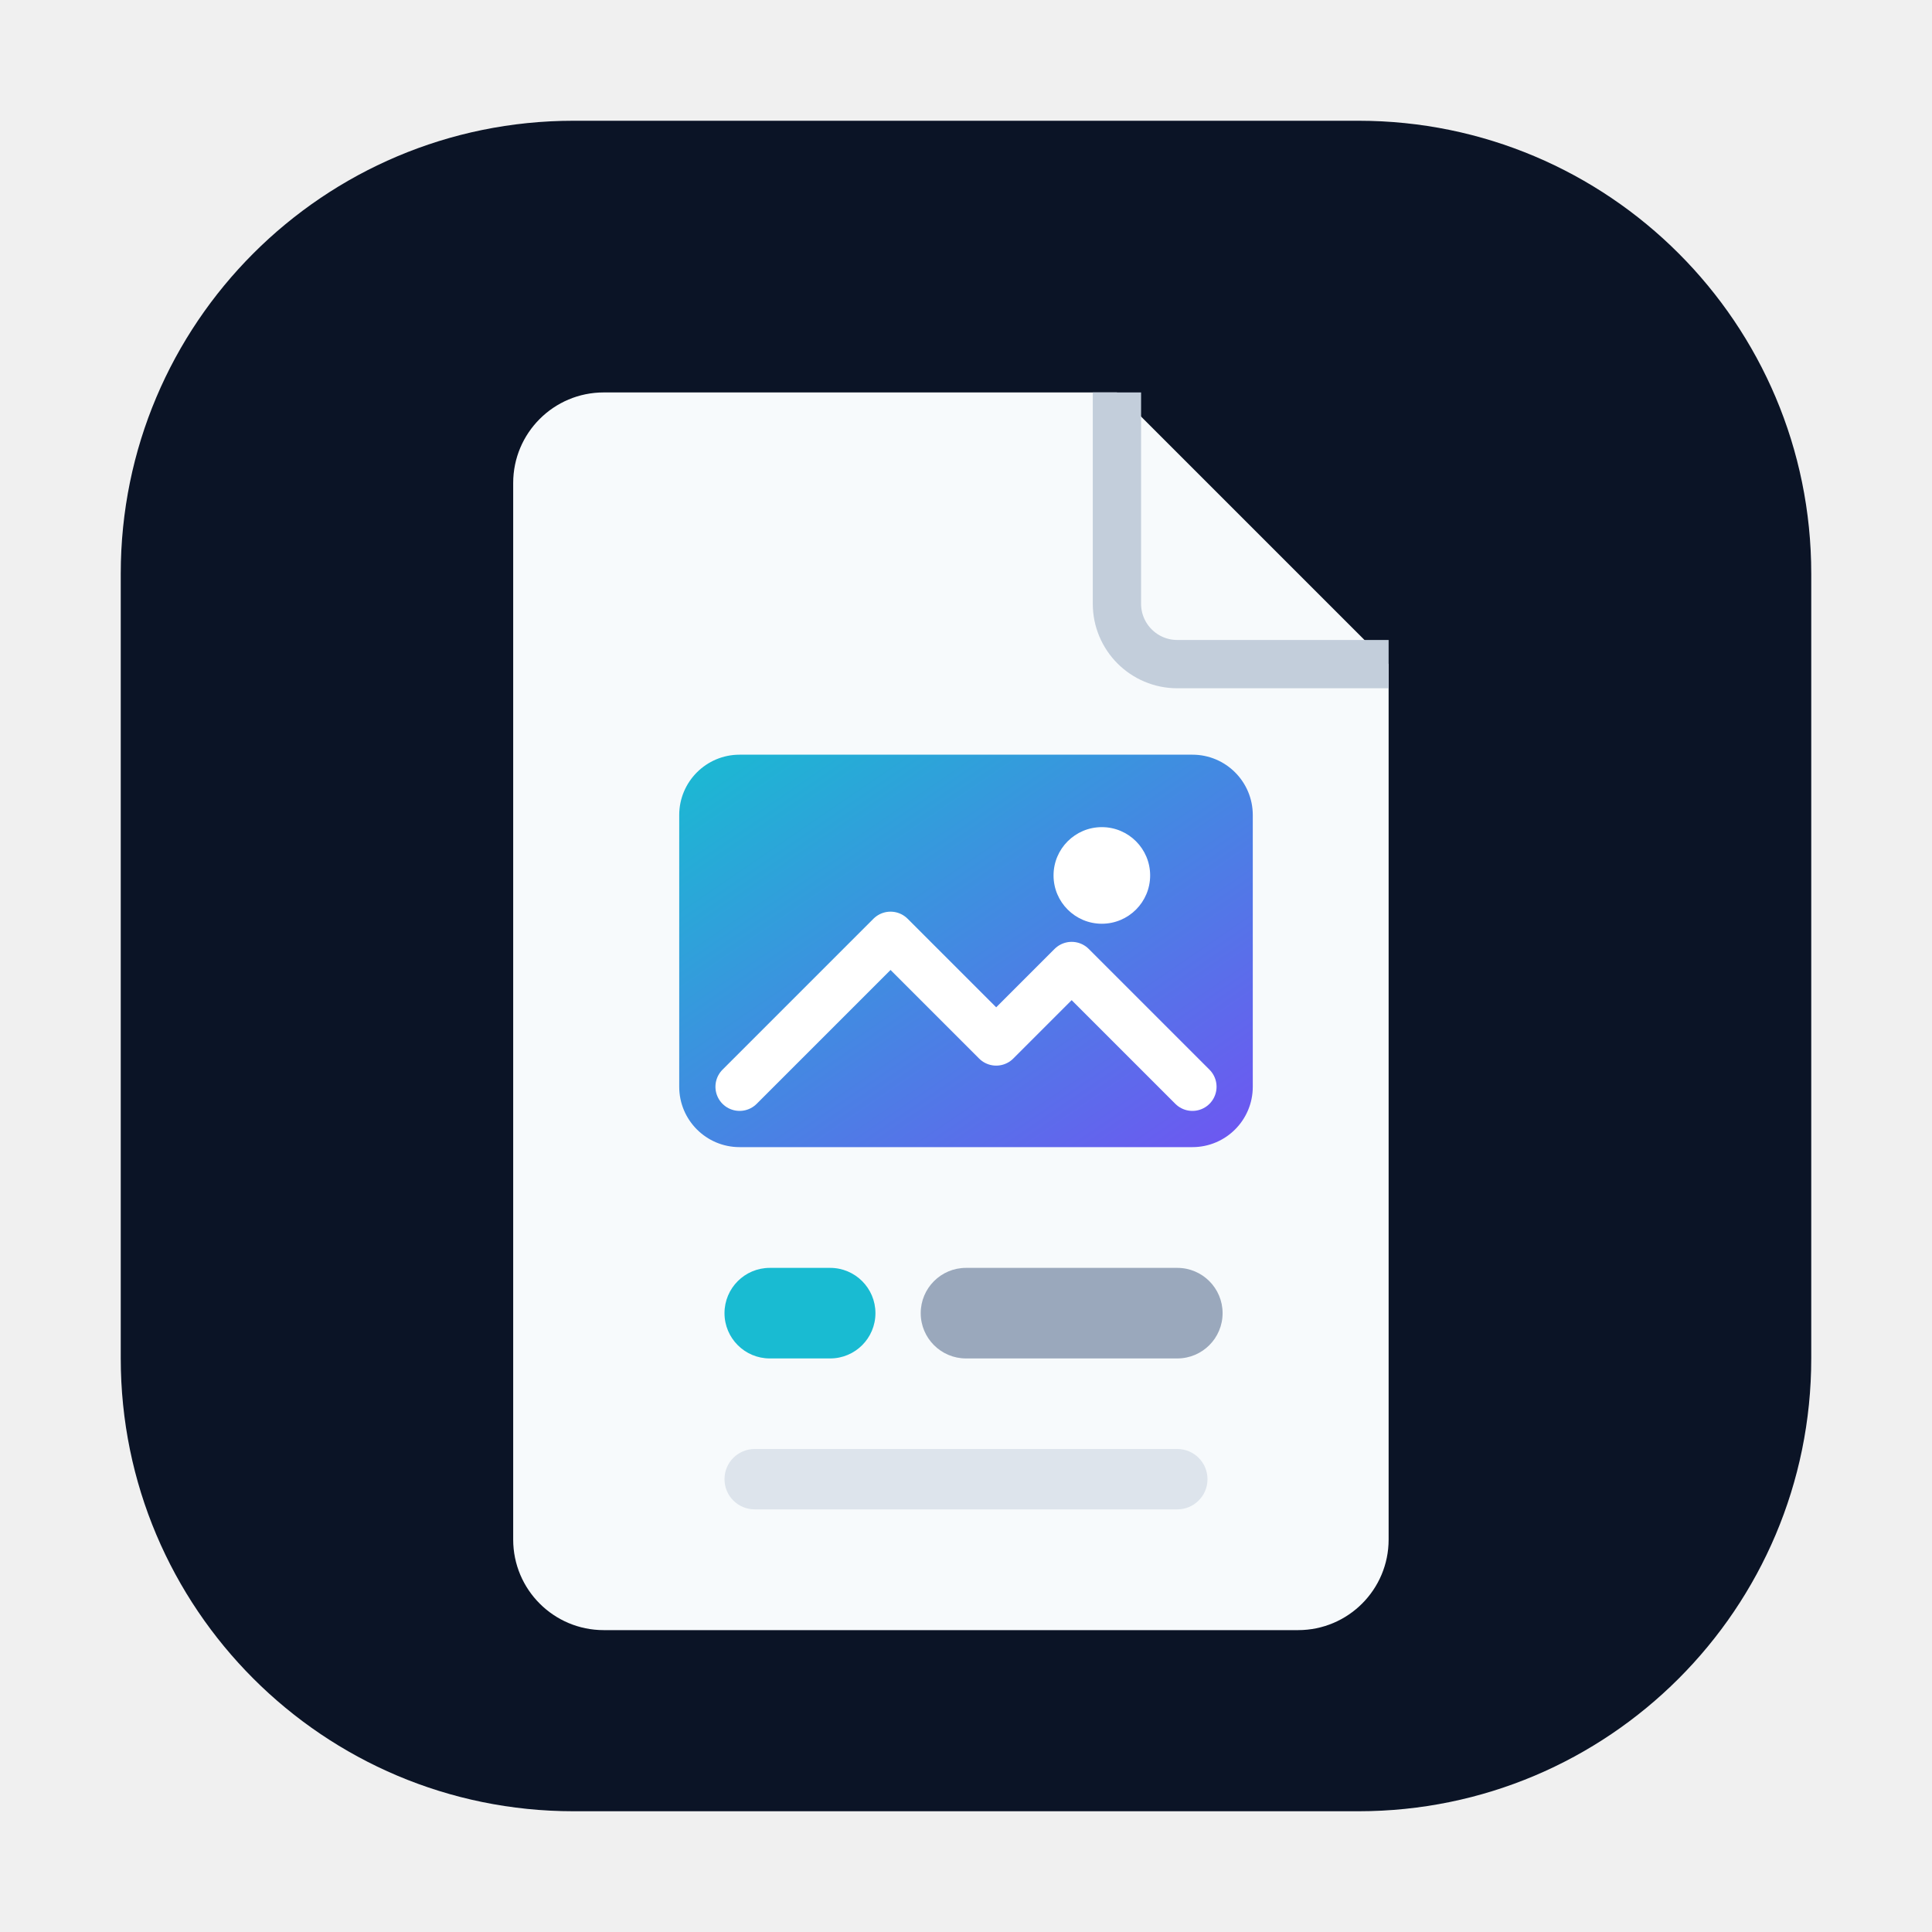
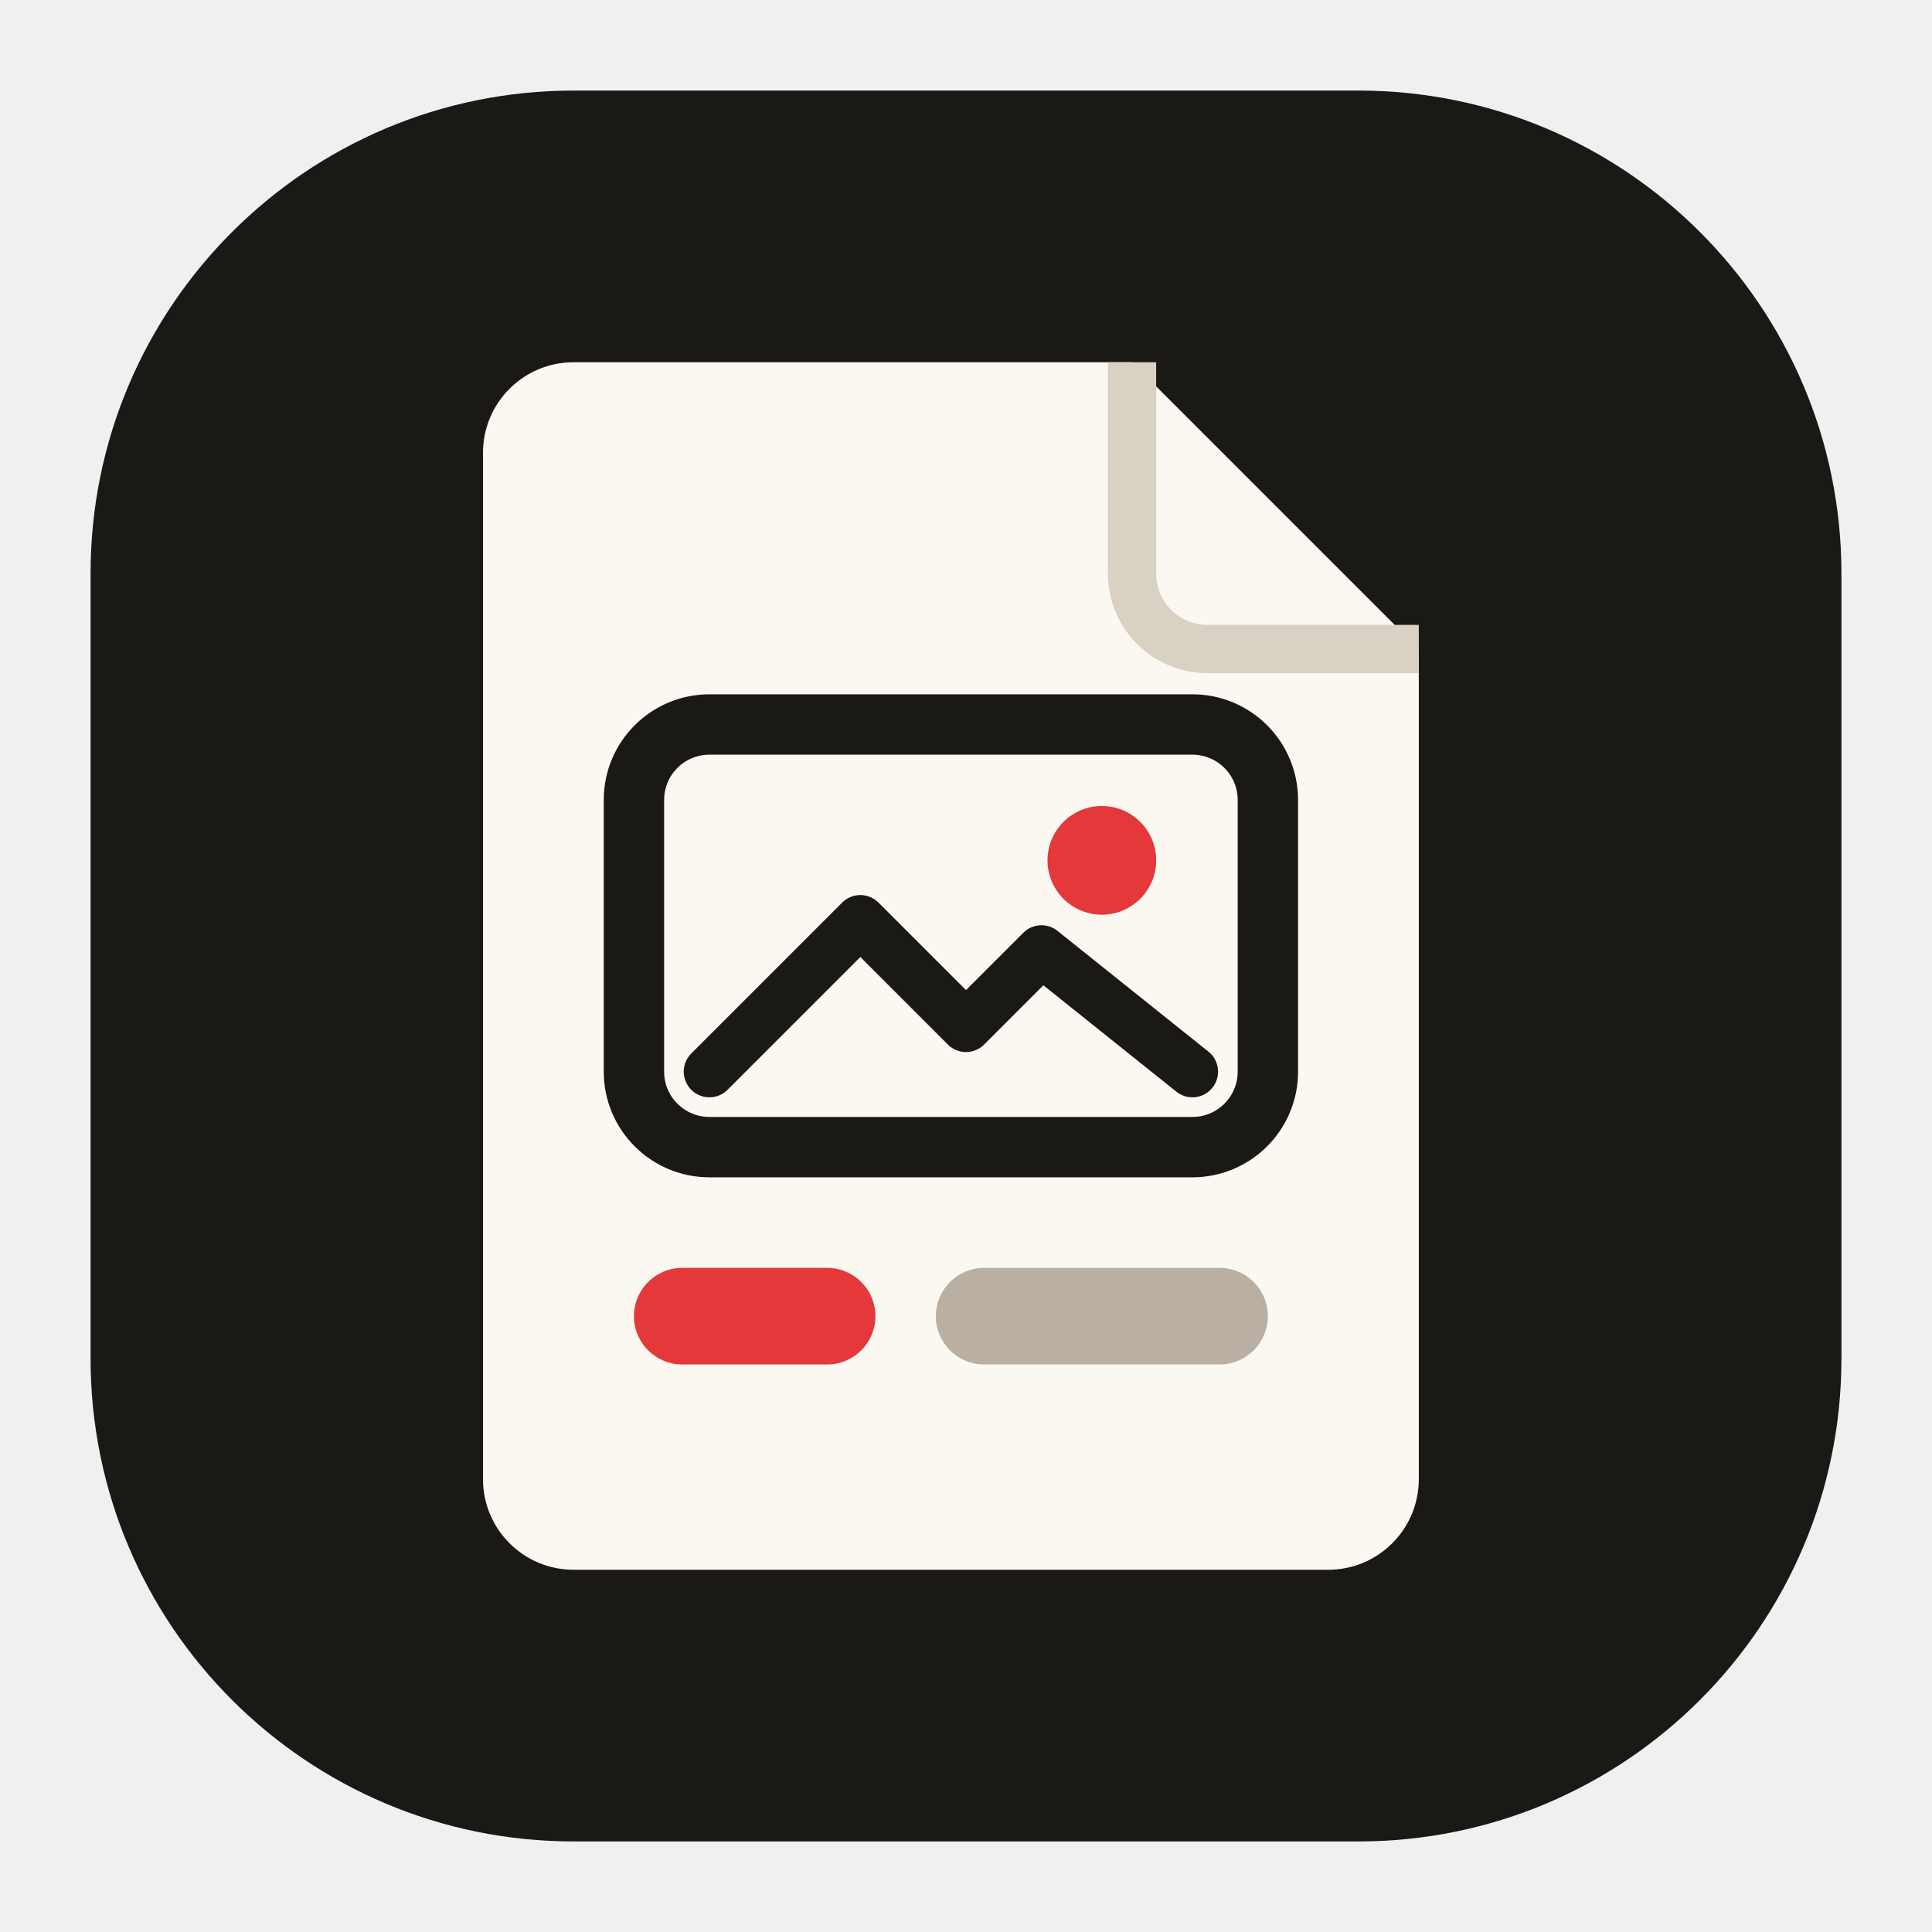
<svg xmlns="http://www.w3.org/2000/svg" viewBox="0 0 64 64" role="img" aria-label="AutoFigure Studio">
-   <defs>
-     <linearGradient id="g" x1="0" y1="0" x2="1" y2="1">
-       <stop offset="0" stop-color="#19BBD2" />
-       <stop offset="1" stop-color="#6F55F2" />
-     </linearGradient>
-   </defs>
-   <rect x="4" y="4" width="56" height="56" rx="15" fill="#0B1426" />
-   <path d="M20 13h17l9 9v29a3 3 0 0 1-3 3H20a3 3 0 0 1-3-3V16a3 3 0 0 1 3-3z" fill="#F7FAFC" />
-   <path d="M37 13v7a2 2 0 0 0 2 2h7" fill="none" stroke="#C3CEDB" stroke-width="1.6" />
-   <rect x="22.5" y="25" width="19" height="13" rx="2" fill="url(#g)" />
-   <path d="M24.5 36l5-5 3.5 3.5 2.5-2.5 4 4" fill="none" stroke="#fff" stroke-width="1.6" stroke-linejoin="round" stroke-linecap="round" />
-   <circle cx="36.5" cy="29" r="1.6" fill="#fff" />
-   <rect x="24" y="42" width="5" height="3" rx="1.5" fill="#19BBD2" />
-   <rect x="30.5" y="42" width="10" height="3" rx="1.5" fill="#9AA8BC" />
-   <rect x="24" y="48" width="16" height="2" rx="1" fill="#DDE4EC" />
+   <rect x="3" y="3" width="58" height="58" rx="16" fill="#1B1916" />
+   <path d="M19 12h18.5L47 21.5V49a3 3 0 0 1-3 3H19a3 3 0 0 1-3-3V15a3 3 0 0 1 3-3z" fill="#FBF8F2" />
+   <path d="M37.5 12v7a2.5 2.5 0 0 0 2.5 2.5h7" fill="none" stroke="#D9D1C4" stroke-width="1.6" />
+   <rect x="21" y="24" width="21" height="14" rx="2.5" fill="none" stroke="#1B1916" stroke-width="2" />
+   <path d="M23.5 35.5l5-5 3.5 3.5 2.5-2.5 5 4" fill="none" stroke="#1B1916" stroke-width="1.7" stroke-linejoin="round" stroke-linecap="round" />
+   <circle cx="36.5" cy="28.5" r="1.8" fill="#E5383B" />
+   <rect x="21" y="42" width="8" height="3.2" rx="1.6" fill="#E5383B" />
+   <rect x="31" y="42" width="11" height="3.2" rx="1.6" fill="#B9B0A3" />
</svg>
